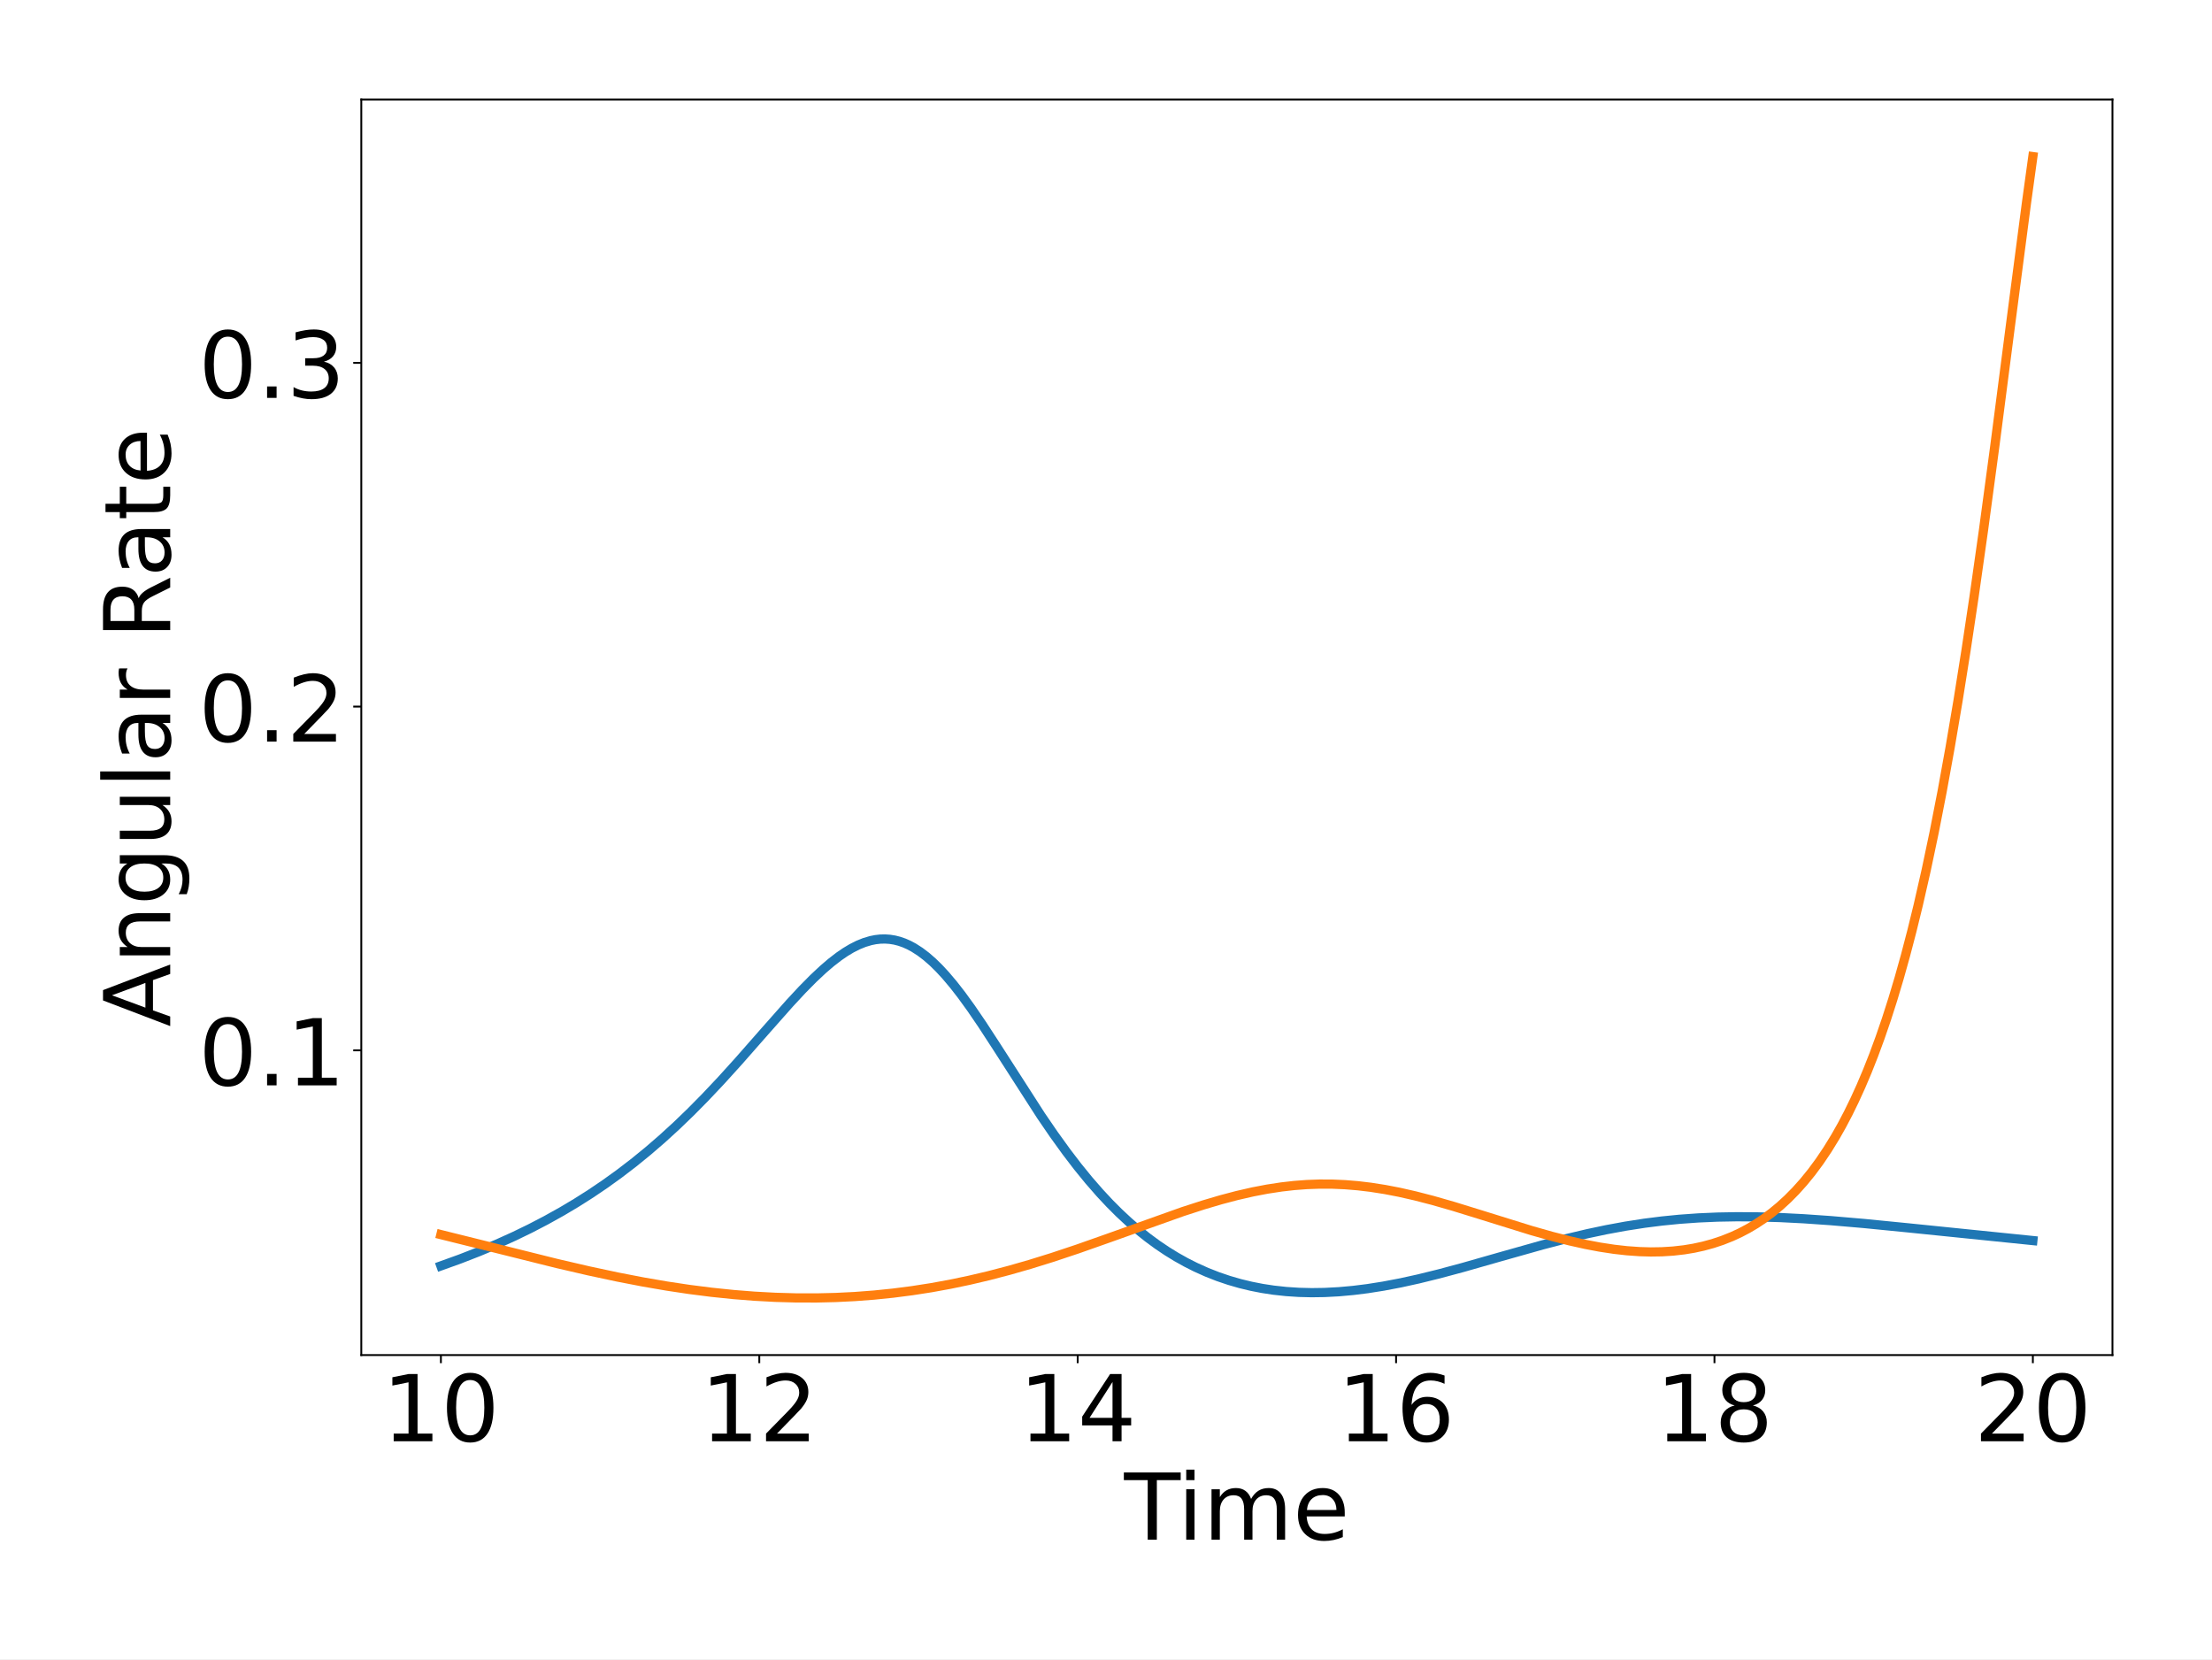
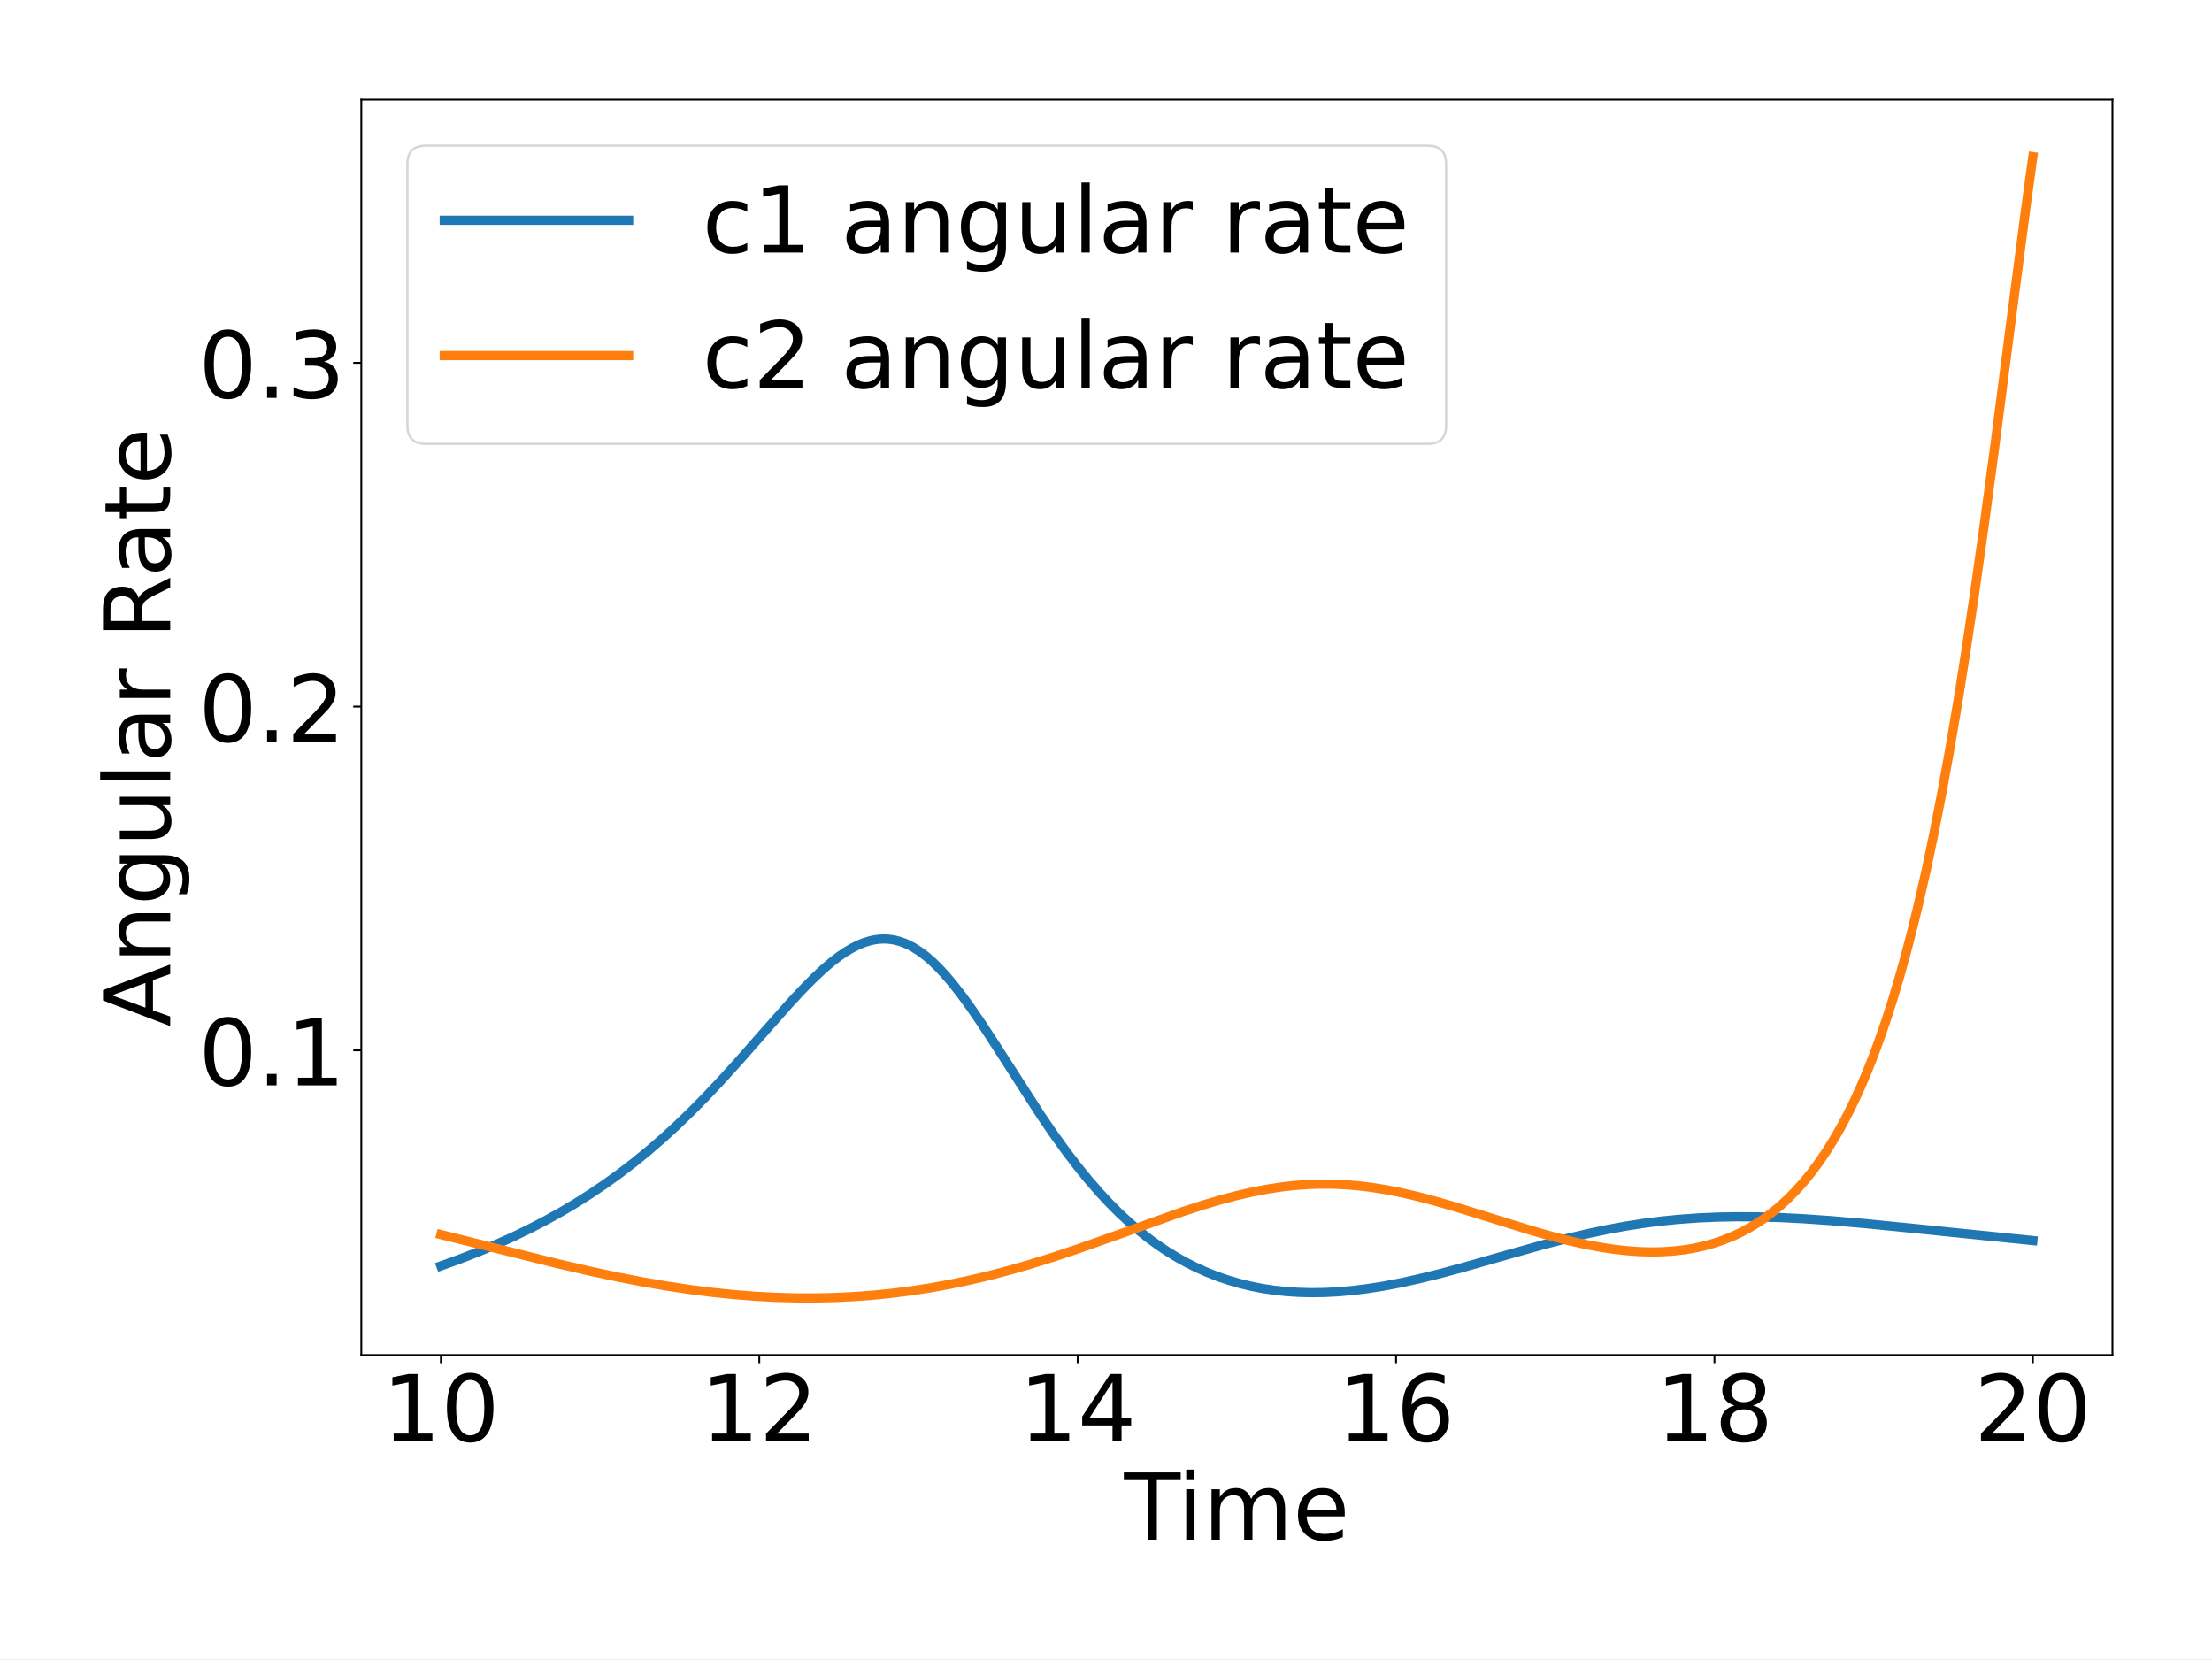
<svg xmlns="http://www.w3.org/2000/svg" xmlns:xlink="http://www.w3.org/1999/xlink" height="720pt" version="1.1" viewBox="0 0 959.976 720" width="959.976pt">
  <defs>
    <style type="text/css">
*{stroke-linecap:butt;stroke-linejoin:round;}
  </style>
  </defs>
  <g id="figure_1">
    <g id="patch_1">
      <path d="M 0 720  L 959.976 720  L 959.976 0  L 0 0  z " style="fill:#ffffff;" />
    </g>
    <g id="axes_1">
      <g id="patch_2">
        <path d="M 156.8 588.04  L 916.776 588.04  L 916.776 43.2  L 156.8 43.2  z " style="fill:#ffffff;" />
      </g>
      <g id="matplotlib.axis_1">
        <g id="xtick_1">
          <g id="line2d_1">
            <defs>
-               <path d="M 0 0  L 0 3.5  " id="mb8d66dfe59" style="stroke:#000000;stroke-width:0.8;" />
-             </defs>
-             <g>
-               <use style="stroke:#000000;stroke-width:0.8;" x="191.344" xlink:href="#mb8d66dfe59" y="588.04" />
+               <path d="M 0 0  L 0 3.5  " id="m2170df9bfd" style="stroke:#000000;stroke-width:0.8;" />
+             </defs>
+             <g>
+               <use style="stroke:#000000;stroke-width:0.8;" x="191.344" xlink:href="#m2170df9bfd" y="588.04" />
            </g>
          </g>
          <g id="text_1">
            <defs>
              <path d="M 12.406 8.297  L 28.516 8.297  L 28.516 63.922  L 10.984 60.406  L 10.984 69.391  L 28.422 72.906  L 38.281 72.906  L 38.281 8.297  L 54.391 8.297  L 54.391 0  L 12.406 0  z " id="DejaVuSans-49" />
              <path d="M 31.781 66.406  Q 24.172 66.406 20.328 58.906  Q 16.5 51.422 16.5 36.375  Q 16.5 21.391 20.328 13.891  Q 24.172 6.391 31.781 6.391  Q 39.453 6.391 43.281 13.891  Q 47.125 21.391 47.125 36.375  Q 47.125 51.422 43.281 58.906  Q 39.453 66.406 31.781 66.406  z M 31.781 74.219  Q 44.047 74.219 50.516 64.516  Q 56.984 54.828 56.984 36.375  Q 56.984 17.969 50.516 8.266  Q 44.047 -1.422 31.781 -1.422  Q 19.531 -1.422 13.062 8.266  Q 6.594 17.969 6.594 36.375  Q 6.594 54.828 13.062 64.516  Q 19.531 74.219 31.781 74.219  z " id="DejaVuSans-48" />
            </defs>
            <g transform="translate(165.8944 625.4338)scale(0.4 -0.4)">
              <use xlink:href="#DejaVuSans-49" />
              <use x="63.623" xlink:href="#DejaVuSans-48" />
            </g>
          </g>
        </g>
        <g id="xtick_2">
          <g id="line2d_2">
            <g>
-               <use style="stroke:#000000;stroke-width:0.8;" x="329.522" xlink:href="#mb8d66dfe59" y="588.04" />
+               <use style="stroke:#000000;stroke-width:0.8;" x="329.522" xlink:href="#m2170df9bfd" y="588.04" />
            </g>
          </g>
          <g id="text_2">
            <defs>
              <path d="M 19.188 8.297  L 53.609 8.297  L 53.609 0  L 7.328 0  L 7.328 8.297  Q 12.938 14.109 22.625 23.891  Q 32.328 33.688 34.812 36.531  Q 39.547 41.844 41.422 45.531  Q 43.312 49.219 43.312 52.781  Q 43.312 58.594 39.234 62.25  Q 35.156 65.922 28.609 65.922  Q 23.969 65.922 18.812 64.312  Q 13.672 62.703 7.812 59.422  L 7.812 69.391  Q 13.766 71.781 18.938 73  Q 24.125 74.219 28.422 74.219  Q 39.75 74.219 46.484 68.547  Q 53.219 62.891 53.219 53.422  Q 53.219 48.922 51.531 44.891  Q 49.859 40.875 45.406 35.406  Q 44.188 33.984 37.641 27.219  Q 31.109 20.453 19.188 8.297  z " id="DejaVuSans-50" />
            </defs>
            <g transform="translate(304.0718 625.4338)scale(0.4 -0.4)">
              <use xlink:href="#DejaVuSans-49" />
              <use x="63.623" xlink:href="#DejaVuSans-50" />
            </g>
          </g>
        </g>
        <g id="xtick_3">
          <g id="line2d_3">
            <g>
-               <use style="stroke:#000000;stroke-width:0.8;" x="467.699" xlink:href="#mb8d66dfe59" y="588.04" />
+               <use style="stroke:#000000;stroke-width:0.8;" x="467.699" xlink:href="#m2170df9bfd" y="588.04" />
            </g>
          </g>
          <g id="text_3">
            <defs>
              <path d="M 37.797 64.312  L 12.891 25.391  L 37.797 25.391  z M 35.203 72.906  L 47.609 72.906  L 47.609 25.391  L 58.016 25.391  L 58.016 17.188  L 47.609 17.188  L 47.609 0  L 37.797 0  L 37.797 17.188  L 4.891 17.188  L 4.891 26.703  z " id="DejaVuSans-52" />
            </defs>
            <g transform="translate(442.2493 625.4338)scale(0.4 -0.4)">
              <use xlink:href="#DejaVuSans-49" />
              <use x="63.623" xlink:href="#DejaVuSans-52" />
            </g>
          </g>
        </g>
        <g id="xtick_4">
          <g id="line2d_4">
            <g>
-               <use style="stroke:#000000;stroke-width:0.8;" x="605.877" xlink:href="#mb8d66dfe59" y="588.04" />
+               <use style="stroke:#000000;stroke-width:0.8;" x="605.877" xlink:href="#m2170df9bfd" y="588.04" />
            </g>
          </g>
          <g id="text_4">
            <defs>
              <path d="M 33.016 40.375  Q 26.375 40.375 22.484 35.828  Q 18.609 31.297 18.609 23.391  Q 18.609 15.531 22.484 10.953  Q 26.375 6.391 33.016 6.391  Q 39.656 6.391 43.531 10.953  Q 47.406 15.531 47.406 23.391  Q 47.406 31.297 43.531 35.828  Q 39.656 40.375 33.016 40.375  z M 52.594 71.297  L 52.594 62.312  Q 48.875 64.062 45.094 64.984  Q 41.312 65.922 37.594 65.922  Q 27.828 65.922 22.672 59.328  Q 17.531 52.734 16.797 39.406  Q 19.672 43.656 24.016 45.922  Q 28.375 48.188 33.594 48.188  Q 44.578 48.188 50.953 41.516  Q 57.328 34.859 57.328 23.391  Q 57.328 12.156 50.688 5.359  Q 44.047 -1.422 33.016 -1.422  Q 20.359 -1.422 13.672 8.266  Q 6.984 17.969 6.984 36.375  Q 6.984 53.656 15.188 63.938  Q 23.391 74.219 37.203 74.219  Q 40.922 74.219 44.703 73.484  Q 48.484 72.75 52.594 71.297  z " id="DejaVuSans-54" />
            </defs>
            <g transform="translate(580.4267 625.4338)scale(0.4 -0.4)">
              <use xlink:href="#DejaVuSans-49" />
              <use x="63.623" xlink:href="#DejaVuSans-54" />
            </g>
          </g>
        </g>
        <g id="xtick_5">
          <g id="line2d_5">
            <g>
-               <use style="stroke:#000000;stroke-width:0.8;" x="744.054" xlink:href="#mb8d66dfe59" y="588.04" />
+               <use style="stroke:#000000;stroke-width:0.8;" x="744.054" xlink:href="#m2170df9bfd" y="588.04" />
            </g>
          </g>
          <g id="text_5">
            <defs>
              <path d="M 31.781 34.625  Q 24.75 34.625 20.719 30.859  Q 16.703 27.094 16.703 20.516  Q 16.703 13.922 20.719 10.156  Q 24.75 6.391 31.781 6.391  Q 38.812 6.391 42.859 10.172  Q 46.922 13.969 46.922 20.516  Q 46.922 27.094 42.891 30.859  Q 38.875 34.625 31.781 34.625  z M 21.922 38.812  Q 15.578 40.375 12.031 44.719  Q 8.5 49.078 8.5 55.328  Q 8.5 64.062 14.719 69.141  Q 20.953 74.219 31.781 74.219  Q 42.672 74.219 48.875 69.141  Q 55.078 64.062 55.078 55.328  Q 55.078 49.078 51.531 44.719  Q 48 40.375 41.703 38.812  Q 48.828 37.156 52.797 32.312  Q 56.781 27.484 56.781 20.516  Q 56.781 9.906 50.312 4.234  Q 43.844 -1.422 31.781 -1.422  Q 19.734 -1.422 13.25 4.234  Q 6.781 9.906 6.781 20.516  Q 6.781 27.484 10.781 32.312  Q 14.797 37.156 21.922 38.812  z M 18.312 54.391  Q 18.312 48.734 21.844 45.562  Q 25.391 42.391 31.781 42.391  Q 38.141 42.391 41.719 45.562  Q 45.312 48.734 45.312 54.391  Q 45.312 60.062 41.719 63.234  Q 38.141 66.406 31.781 66.406  Q 25.391 66.406 21.844 63.234  Q 18.312 60.062 18.312 54.391  z " id="DejaVuSans-56" />
            </defs>
            <g transform="translate(718.6042 625.4338)scale(0.4 -0.4)">
              <use xlink:href="#DejaVuSans-49" />
              <use x="63.623" xlink:href="#DejaVuSans-56" />
            </g>
          </g>
        </g>
        <g id="xtick_6">
          <g id="line2d_6">
            <g>
-               <use style="stroke:#000000;stroke-width:0.8;" x="882.232" xlink:href="#mb8d66dfe59" y="588.04" />
+               <use style="stroke:#000000;stroke-width:0.8;" x="882.232" xlink:href="#m2170df9bfd" y="588.04" />
            </g>
          </g>
          <g id="text_6">
            <g transform="translate(856.7816 625.4338)scale(0.4 -0.4)">
              <use xlink:href="#DejaVuSans-50" />
              <use x="63.623" xlink:href="#DejaVuSans-48" />
            </g>
          </g>
        </g>
        <g id="text_7">
          <defs>
            <path d="M -0.297 72.906  L 61.375 72.906  L 61.375 64.594  L 35.5 64.594  L 35.5 0  L 25.594 0  L 25.594 64.594  L -0.297 64.594  z " id="DejaVuSans-84" />
            <path d="M 9.422 54.688  L 18.406 54.688  L 18.406 0  L 9.422 0  z M 9.422 75.984  L 18.406 75.984  L 18.406 64.594  L 9.422 64.594  z " id="DejaVuSans-105" />
            <path d="M 52 44.188  Q 55.375 50.25 60.062 53.125  Q 64.75 56 71.094 56  Q 79.641 56 84.281 50.016  Q 88.922 44.047 88.922 33.016  L 88.922 0  L 79.891 0  L 79.891 32.719  Q 79.891 40.578 77.094 44.375  Q 74.312 48.188 68.609 48.188  Q 61.625 48.188 57.562 43.547  Q 53.516 38.922 53.516 30.906  L 53.516 0  L 44.484 0  L 44.484 32.719  Q 44.484 40.625 41.703 44.406  Q 38.922 48.188 33.109 48.188  Q 26.219 48.188 22.156 43.531  Q 18.109 38.875 18.109 30.906  L 18.109 0  L 9.078 0  L 9.078 54.688  L 18.109 54.688  L 18.109 46.188  Q 21.188 51.219 25.484 53.609  Q 29.781 56 35.688 56  Q 41.656 56 45.828 52.969  Q 50 49.953 52 44.188  z " id="DejaVuSans-109" />
            <path d="M 56.203 29.594  L 56.203 25.203  L 14.891 25.203  Q 15.484 15.922 20.484 11.062  Q 25.484 6.203 34.422 6.203  Q 39.594 6.203 44.453 7.469  Q 49.312 8.734 54.109 11.281  L 54.109 2.781  Q 49.266 0.734 44.188 -0.344  Q 39.109 -1.422 33.891 -1.422  Q 20.797 -1.422 13.156 6.188  Q 5.516 13.812 5.516 26.812  Q 5.516 40.234 12.766 48.109  Q 20.016 56 32.328 56  Q 43.359 56 49.781 48.891  Q 56.203 41.797 56.203 29.594  z M 47.219 32.234  Q 47.125 39.594 43.094 43.984  Q 39.062 48.391 32.422 48.391  Q 24.906 48.391 20.391 44.141  Q 15.875 39.891 15.188 32.172  z " id="DejaVuSans-101" />
          </defs>
          <g transform="translate(487.8536 668.1463)scale(0.4 -0.4)">
            <use xlink:href="#DejaVuSans-84" />
            <use x="57.959" xlink:href="#DejaVuSans-105" />
            <use x="85.742" xlink:href="#DejaVuSans-109" />
            <use x="183.154" xlink:href="#DejaVuSans-101" />
          </g>
        </g>
      </g>
      <g id="matplotlib.axis_2">
        <g id="ytick_1">
          <g id="line2d_7">
            <defs>
-               <path d="M 0 0  L -3.5 0  " id="m2820927fa9" style="stroke:#000000;stroke-width:0.8;" />
-             </defs>
-             <g>
-               <use style="stroke:#000000;stroke-width:0.8;" x="156.8" xlink:href="#m2820927fa9" y="455.796" />
+               <path d="M 0 0  L -3.5 0  " id="me9cf1caf8f" style="stroke:#000000;stroke-width:0.8;" />
+             </defs>
+             <g>
+               <use style="stroke:#000000;stroke-width:0.8;" x="156.8" xlink:href="#me9cf1caf8f" y="455.796" />
            </g>
          </g>
          <g id="text_8">
            <defs>
              <path d="M 10.688 12.406  L 21 12.406  L 21 0  L 10.688 0  z " id="DejaVuSans-46" />
            </defs>
            <g transform="translate(86.1875 470.9933)scale(0.4 -0.4)">
              <use xlink:href="#DejaVuSans-48" />
              <use x="63.623" xlink:href="#DejaVuSans-46" />
              <use x="95.41" xlink:href="#DejaVuSans-49" />
            </g>
          </g>
        </g>
        <g id="ytick_2">
          <g id="line2d_8">
            <g>
-               <use style="stroke:#000000;stroke-width:0.8;" x="156.8" xlink:href="#m2820927fa9" y="306.631" />
+               <use style="stroke:#000000;stroke-width:0.8;" x="156.8" xlink:href="#me9cf1caf8f" y="306.631" />
            </g>
          </g>
          <g id="text_9">
            <g transform="translate(86.1875 321.8276)scale(0.4 -0.4)">
              <use xlink:href="#DejaVuSans-48" />
              <use x="63.623" xlink:href="#DejaVuSans-46" />
              <use x="95.41" xlink:href="#DejaVuSans-50" />
            </g>
          </g>
        </g>
        <g id="ytick_3">
          <g id="line2d_9">
            <g>
-               <use style="stroke:#000000;stroke-width:0.8;" x="156.8" xlink:href="#m2820927fa9" y="157.465" />
+               <use style="stroke:#000000;stroke-width:0.8;" x="156.8" xlink:href="#me9cf1caf8f" y="157.465" />
            </g>
          </g>
          <g id="text_10">
            <defs>
              <path d="M 40.578 39.312  Q 47.656 37.797 51.625 33  Q 55.609 28.219 55.609 21.188  Q 55.609 10.406 48.188 4.484  Q 40.766 -1.422 27.094 -1.422  Q 22.516 -1.422 17.656 -0.516  Q 12.797 0.391 7.625 2.203  L 7.625 11.719  Q 11.719 9.328 16.594 8.109  Q 21.484 6.891 26.812 6.891  Q 36.078 6.891 40.938 10.547  Q 45.797 14.203 45.797 21.188  Q 45.797 27.641 41.281 31.266  Q 36.766 34.906 28.719 34.906  L 20.219 34.906  L 20.219 43.016  L 29.109 43.016  Q 36.375 43.016 40.234 45.922  Q 44.094 48.828 44.094 54.297  Q 44.094 59.906 40.109 62.906  Q 36.141 65.922 28.719 65.922  Q 24.656 65.922 20.016 65.031  Q 15.375 64.156 9.812 62.312  L 9.812 71.094  Q 15.438 72.656 20.344 73.438  Q 25.25 74.219 29.594 74.219  Q 40.828 74.219 47.359 69.109  Q 53.906 64.016 53.906 55.328  Q 53.906 49.266 50.438 45.094  Q 46.969 40.922 40.578 39.312  z " id="DejaVuSans-51" />
            </defs>
            <g transform="translate(86.1875 172.6618)scale(0.4 -0.4)">
              <use xlink:href="#DejaVuSans-48" />
              <use x="63.623" xlink:href="#DejaVuSans-46" />
              <use x="95.41" xlink:href="#DejaVuSans-51" />
            </g>
          </g>
        </g>
        <g id="text_11">
          <defs>
            <path d="M 34.188 63.188  L 20.797 26.906  L 47.609 26.906  z M 28.609 72.906  L 39.797 72.906  L 67.578 0  L 57.328 0  L 50.688 18.703  L 17.828 18.703  L 11.188 0  L 0.781 0  z " id="DejaVuSans-65" />
            <path d="M 54.891 33.016  L 54.891 0  L 45.906 0  L 45.906 32.719  Q 45.906 40.484 42.875 44.328  Q 39.844 48.188 33.797 48.188  Q 26.516 48.188 22.312 43.547  Q 18.109 38.922 18.109 30.906  L 18.109 0  L 9.078 0  L 9.078 54.688  L 18.109 54.688  L 18.109 46.188  Q 21.344 51.125 25.703 53.562  Q 30.078 56 35.797 56  Q 45.219 56 50.047 50.172  Q 54.891 44.344 54.891 33.016  z " id="DejaVuSans-110" />
            <path d="M 45.406 27.984  Q 45.406 37.75 41.375 43.109  Q 37.359 48.484 30.078 48.484  Q 22.859 48.484 18.828 43.109  Q 14.797 37.75 14.797 27.984  Q 14.797 18.266 18.828 12.891  Q 22.859 7.516 30.078 7.516  Q 37.359 7.516 41.375 12.891  Q 45.406 18.266 45.406 27.984  z M 54.391 6.781  Q 54.391 -7.172 48.188 -13.984  Q 42 -20.797 29.203 -20.797  Q 24.469 -20.797 20.266 -20.094  Q 16.062 -19.391 12.109 -17.922  L 12.109 -9.188  Q 16.062 -11.328 19.922 -12.344  Q 23.781 -13.375 27.781 -13.375  Q 36.625 -13.375 41.016 -8.766  Q 45.406 -4.156 45.406 5.172  L 45.406 9.625  Q 42.625 4.781 38.281 2.391  Q 33.938 0 27.875 0  Q 17.828 0 11.672 7.656  Q 5.516 15.328 5.516 27.984  Q 5.516 40.672 11.672 48.328  Q 17.828 56 27.875 56  Q 33.938 56 38.281 53.609  Q 42.625 51.219 45.406 46.391  L 45.406 54.688  L 54.391 54.688  z " id="DejaVuSans-103" />
            <path d="M 8.5 21.578  L 8.5 54.688  L 17.484 54.688  L 17.484 21.922  Q 17.484 14.156 20.5 10.266  Q 23.531 6.391 29.594 6.391  Q 36.859 6.391 41.078 11.031  Q 45.312 15.672 45.312 23.688  L 45.312 54.688  L 54.297 54.688  L 54.297 0  L 45.312 0  L 45.312 8.406  Q 42.047 3.422 37.719 1  Q 33.406 -1.422 27.688 -1.422  Q 18.266 -1.422 13.375 4.438  Q 8.5 10.297 8.5 21.578  z M 31.109 56  z " id="DejaVuSans-117" />
            <path d="M 9.422 75.984  L 18.406 75.984  L 18.406 0  L 9.422 0  z " id="DejaVuSans-108" />
            <path d="M 34.281 27.484  Q 23.391 27.484 19.188 25  Q 14.984 22.516 14.984 16.5  Q 14.984 11.719 18.141 8.906  Q 21.297 6.109 26.703 6.109  Q 34.188 6.109 38.703 11.406  Q 43.219 16.703 43.219 25.484  L 43.219 27.484  z M 52.203 31.203  L 52.203 0  L 43.219 0  L 43.219 8.297  Q 40.141 3.328 35.547 0.953  Q 30.953 -1.422 24.312 -1.422  Q 15.922 -1.422 10.953 3.297  Q 6 8.016 6 15.922  Q 6 25.141 12.172 29.828  Q 18.359 34.516 30.609 34.516  L 43.219 34.516  L 43.219 35.406  Q 43.219 41.609 39.141 45  Q 35.062 48.391 27.688 48.391  Q 23 48.391 18.547 47.266  Q 14.109 46.141 10.016 43.891  L 10.016 52.203  Q 14.938 54.109 19.578 55.047  Q 24.219 56 28.609 56  Q 40.484 56 46.344 49.844  Q 52.203 43.703 52.203 31.203  z " id="DejaVuSans-97" />
            <path d="M 41.109 46.297  Q 39.594 47.172 37.812 47.578  Q 36.031 48 33.891 48  Q 26.266 48 22.188 43.047  Q 18.109 38.094 18.109 28.812  L 18.109 0  L 9.078 0  L 9.078 54.688  L 18.109 54.688  L 18.109 46.188  Q 20.953 51.172 25.484 53.578  Q 30.031 56 36.531 56  Q 37.453 56 38.578 55.875  Q 39.703 55.766 41.062 55.516  z " id="DejaVuSans-114" />
            <path id="DejaVuSans-32" />
            <path d="M 44.391 34.188  Q 47.562 33.109 50.562 29.594  Q 53.562 26.078 56.594 19.922  L 66.609 0  L 56 0  L 46.688 18.703  Q 43.062 26.031 39.672 28.422  Q 36.281 30.812 30.422 30.812  L 19.672 30.812  L 19.672 0  L 9.812 0  L 9.812 72.906  L 32.078 72.906  Q 44.578 72.906 50.734 67.672  Q 56.891 62.453 56.891 51.906  Q 56.891 45.016 53.688 40.469  Q 50.484 35.938 44.391 34.188  z M 19.672 64.797  L 19.672 38.922  L 32.078 38.922  Q 39.203 38.922 42.844 42.219  Q 46.484 45.516 46.484 51.906  Q 46.484 58.297 42.844 61.547  Q 39.203 64.797 32.078 64.797  z " id="DejaVuSans-82" />
            <path d="M 18.312 70.219  L 18.312 54.688  L 36.812 54.688  L 36.812 47.703  L 18.312 47.703  L 18.312 18.016  Q 18.312 11.328 20.141 9.422  Q 21.969 7.516 27.594 7.516  L 36.812 7.516  L 36.812 0  L 27.594 0  Q 17.188 0 13.234 3.875  Q 9.281 7.766 9.281 18.016  L 9.281 47.703  L 2.688 47.703  L 2.688 54.688  L 9.281 54.688  L 9.281 70.219  z " id="DejaVuSans-116" />
          </defs>
          <g transform="translate(73.86875 445.5888)rotate(-90)scale(0.4 -0.4)">
            <use xlink:href="#DejaVuSans-65" />
            <use x="68.408" xlink:href="#DejaVuSans-110" />
            <use x="131.787" xlink:href="#DejaVuSans-103" />
            <use x="195.264" xlink:href="#DejaVuSans-117" />
            <use x="258.643" xlink:href="#DejaVuSans-108" />
            <use x="286.426" xlink:href="#DejaVuSans-97" />
            <use x="347.705" xlink:href="#DejaVuSans-114" />
            <use x="388.818" xlink:href="#DejaVuSans-32" />
            <use x="420.605" xlink:href="#DejaVuSans-82" />
            <use x="487.838" xlink:href="#DejaVuSans-97" />
            <use x="549.117" xlink:href="#DejaVuSans-116" />
            <use x="588.326" xlink:href="#DejaVuSans-101" />
          </g>
        </g>
      </g>
      <g id="line2d_10">
-         <path clip-path="url(#pa0b8d77a1f)" d="M 191.344 549.34  L 199.635 546.353  L 207.926 543.126  L 215.525 539.935  L 223.125 536.501  L 230.034 533.148  L 236.943 529.556  L 243.852 525.706  L 250.07 522.003  L 256.288 518.059  L 262.506 513.857  L 268.724 509.384  L 274.942 504.623  L 281.16 499.564  L 287.378 494.195  L 293.596 488.513  L 299.814 482.519  L 306.032 476.222  L 312.941 468.899  L 320.54 460.51  L 331.594 447.929  L 342.649 435.436  L 348.176 429.488  L 353.012 424.591  L 357.157 420.706  L 360.612 417.742  L 364.066 415.073  L 366.83 413.179  L 369.593 411.522  L 372.357 410.124  L 375.12 409.003  L 377.884 408.177  L 379.957 407.762  L 382.029 407.527  L 384.102 407.478  L 386.175 407.619  L 388.247 407.953  L 390.32 408.481  L 392.393 409.204  L 394.465 410.121  L 396.538 411.232  L 399.301 413.007  L 402.065 415.109  L 404.829 417.524  L 407.592 420.236  L 410.356 423.225  L 413.81 427.315  L 417.265 431.755  L 421.41 437.471  L 426.246 444.559  L 432.464 454.114  L 451.809 484.194  L 457.336 492.267  L 462.863 499.929  L 467.699 506.251  L 472.535 512.192  L 477.372 517.741  L 481.517 522.18  L 485.662 526.329  L 489.808 530.192  L 493.953 533.775  L 498.098 537.085  L 502.244 540.133  L 506.389 542.928  L 510.534 545.48  L 514.68 547.798  L 518.825 549.894  L 523.661 552.072  L 528.497 553.975  L 533.334 555.618  L 538.17 557.017  L 543.006 558.183  L 547.842 559.129  L 552.678 559.867  L 558.206 560.469  L 563.733 560.83  L 569.26 560.964  L 574.787 560.884  L 581.005 560.557  L 587.223 559.996  L 593.441 559.22  L 600.35 558.129  L 607.949 556.682  L 615.549 555.012  L 624.531 552.802  L 634.894 550.017  L 651.475 545.289  L 669.438 540.228  L 679.802 537.529  L 688.783 535.4  L 697.074 533.645  L 705.364 532.116  L 713.655 530.828  L 721.255 529.866  L 728.855 529.111  L 737.145 528.52  L 745.436 528.159  L 753.727 528.011  L 762.708 528.069  L 772.381 528.356  L 782.744 528.882  L 794.489 529.698  L 808.998 530.945  L 828.342 532.857  L 882.232 538.35  L 882.232 538.35  " style="fill:none;stroke:#1f77b4;stroke-linecap:square;stroke-width:4;" />
+         <path clip-path="url(#p63bf0ccbfe)" d="M 191.344 549.34  L 199.635 546.353  L 207.926 543.126  L 215.525 539.935  L 223.125 536.501  L 230.034 533.148  L 236.943 529.556  L 243.852 525.706  L 250.07 522.003  L 256.288 518.059  L 262.506 513.857  L 268.724 509.384  L 274.942 504.623  L 281.16 499.564  L 287.378 494.195  L 293.596 488.513  L 299.814 482.519  L 306.032 476.222  L 312.941 468.899  L 320.54 460.51  L 331.594 447.929  L 342.649 435.436  L 348.176 429.488  L 353.012 424.591  L 357.157 420.706  L 360.612 417.742  L 364.066 415.073  L 366.83 413.179  L 369.593 411.522  L 372.357 410.124  L 375.12 409.003  L 377.884 408.177  L 379.957 407.762  L 382.029 407.527  L 384.102 407.478  L 386.175 407.619  L 388.247 407.953  L 390.32 408.481  L 392.393 409.204  L 394.465 410.121  L 396.538 411.232  L 399.301 413.007  L 402.065 415.109  L 404.829 417.524  L 407.592 420.236  L 410.356 423.225  L 413.81 427.315  L 417.265 431.755  L 421.41 437.471  L 426.246 444.559  L 432.464 454.114  L 451.809 484.194  L 457.336 492.267  L 462.863 499.929  L 467.699 506.251  L 472.535 512.192  L 477.372 517.741  L 481.517 522.18  L 485.662 526.329  L 489.808 530.192  L 493.953 533.775  L 498.098 537.085  L 502.244 540.133  L 506.389 542.928  L 510.534 545.48  L 514.68 547.798  L 518.825 549.894  L 523.661 552.072  L 528.497 553.975  L 533.334 555.618  L 538.17 557.017  L 543.006 558.183  L 547.842 559.129  L 552.678 559.867  L 558.206 560.469  L 563.733 560.83  L 569.26 560.964  L 574.787 560.884  L 581.005 560.557  L 587.223 559.996  L 593.441 559.22  L 600.35 558.129  L 607.949 556.682  L 615.549 555.012  L 624.531 552.802  L 634.894 550.017  L 651.475 545.289  L 669.438 540.228  L 679.802 537.529  L 688.783 535.4  L 697.074 533.645  L 705.364 532.116  L 713.655 530.828  L 721.255 529.866  L 728.855 529.111  L 737.145 528.52  L 745.436 528.159  L 753.727 528.011  L 762.708 528.069  L 772.381 528.356  L 782.744 528.882  L 794.489 529.698  L 808.998 530.945  L 828.342 532.857  L 882.232 538.35  L 882.232 538.35  " style="fill:none;stroke:#1f77b4;stroke-linecap:square;stroke-width:4;" />
      </g>
      <g id="line2d_11">
-         <path clip-path="url(#pa0b8d77a1f)" d="M 191.344 535.763  L 209.307 540.227  L 241.779 548.324  L 255.597 551.526  L 268.033 554.181  L 279.087 556.319  L 289.45 558.103  L 299.123 559.557  L 308.795 560.79  L 318.468 561.788  L 327.449 562.495  L 336.431 562.98  L 345.412 563.235  L 354.394 563.253  L 362.684 563.053  L 370.975 562.642  L 379.266 562.014  L 387.556 561.166  L 395.847 560.097  L 404.138 558.806  L 412.428 557.292  L 420.719 555.558  L 429.01 553.608  L 437.991 551.262  L 446.973 548.688  L 456.645 545.682  L 467.699 541.997  L 480.826 537.366  L 513.298 525.788  L 522.279 522.882  L 529.879 520.638  L 536.788 518.813  L 543.697 517.229  L 549.915 516.036  L 556.133 515.085  L 561.66 514.456  L 567.187 514.039  L 572.714 513.841  L 578.241 513.862  L 583.768 514.102  L 589.295 514.556  L 594.823 515.216  L 601.041 516.19  L 607.259 517.389  L 614.167 518.957  L 621.767 520.924  L 630.749 523.499  L 642.494 527.123  L 664.602 533.994  L 673.584 536.538  L 681.183 538.476  L 688.092 540.019  L 694.31 541.195  L 700.528 542.14  L 706.055 542.761  L 711.582 543.153  L 716.419 543.289  L 721.255 543.215  L 726.091 542.912  L 730.927 542.36  L 735.073 541.673  L 739.218 540.771  L 743.363 539.639  L 747.509 538.259  L 751.654 536.609  L 755.108 535.012  L 758.563 533.199  L 762.017 531.154  L 765.472 528.86  L 768.926 526.299  L 772.381 523.449  L 775.835 520.289  L 779.289 516.793  L 782.744 512.936  L 786.198 508.688  L 789.653 504.017  L 793.107 498.886  L 796.562 493.258  L 799.325 488.37  L 802.089 483.112  L 804.852 477.462  L 807.616 471.392  L 810.379 464.875  L 813.143 457.88  L 815.906 450.376  L 818.67 442.33  L 821.434 433.709  L 824.197 424.478  L 826.961 414.599  L 829.724 404.037  L 832.488 392.755  L 835.942 377.589  L 839.397 361.181  L 842.851 343.477  L 846.305 324.436  L 849.76 304.041  L 853.214 282.298  L 856.669 259.255  L 860.814 230.023  L 865.65 194.102  L 872.559 140.785  L 879.468 87.999  L 882.232 67.965  L 882.232 67.965  " style="fill:none;stroke:#ff7f0e;stroke-linecap:square;stroke-width:4;" />
+         <path clip-path="url(#p63bf0ccbfe)" d="M 191.344 535.763  L 209.307 540.227  L 241.779 548.324  L 255.597 551.526  L 268.033 554.181  L 279.087 556.319  L 289.45 558.103  L 299.123 559.557  L 308.795 560.79  L 318.468 561.788  L 327.449 562.495  L 336.431 562.98  L 345.412 563.235  L 354.394 563.253  L 362.684 563.053  L 370.975 562.642  L 379.266 562.014  L 387.556 561.166  L 395.847 560.097  L 404.138 558.806  L 412.428 557.292  L 420.719 555.558  L 429.01 553.608  L 437.991 551.262  L 446.973 548.688  L 456.645 545.682  L 467.699 541.997  L 480.826 537.366  L 513.298 525.788  L 522.279 522.882  L 529.879 520.638  L 536.788 518.813  L 543.697 517.229  L 549.915 516.036  L 556.133 515.085  L 561.66 514.456  L 567.187 514.039  L 572.714 513.841  L 578.241 513.862  L 583.768 514.102  L 589.295 514.556  L 594.823 515.216  L 601.041 516.19  L 607.259 517.389  L 614.167 518.957  L 621.767 520.924  L 630.749 523.499  L 642.494 527.123  L 664.602 533.994  L 673.584 536.538  L 681.183 538.476  L 688.092 540.019  L 694.31 541.195  L 700.528 542.14  L 706.055 542.761  L 711.582 543.153  L 716.419 543.289  L 721.255 543.215  L 726.091 542.912  L 730.927 542.36  L 735.073 541.673  L 739.218 540.771  L 743.363 539.639  L 747.509 538.259  L 751.654 536.609  L 755.108 535.012  L 758.563 533.199  L 762.017 531.154  L 765.472 528.86  L 768.926 526.299  L 772.381 523.449  L 775.835 520.289  L 779.289 516.793  L 782.744 512.936  L 786.198 508.688  L 789.653 504.017  L 793.107 498.886  L 796.562 493.258  L 799.325 488.37  L 802.089 483.112  L 804.852 477.462  L 807.616 471.392  L 810.379 464.875  L 813.143 457.88  L 815.906 450.376  L 818.67 442.33  L 821.434 433.709  L 824.197 424.478  L 826.961 414.599  L 829.724 404.037  L 832.488 392.755  L 835.942 377.589  L 839.397 361.181  L 842.851 343.477  L 846.305 324.436  L 849.76 304.041  L 853.214 282.298  L 856.669 259.255  L 860.814 230.023  L 865.65 194.102  L 872.559 140.785  L 879.468 87.999  L 882.232 67.965  L 882.232 67.965  " style="fill:none;stroke:#ff7f0e;stroke-linecap:square;stroke-width:4;" />
      </g>
      <g id="patch_3">
        <path d="M 156.8 588.04  L 156.8 43.2  " style="fill:none;stroke:#000000;stroke-linecap:square;stroke-linejoin:miter;stroke-width:0.8;" />
      </g>
      <g id="patch_4">
        <path d="M 916.776 588.04  L 916.776 43.2  " style="fill:none;stroke:#000000;stroke-linecap:square;stroke-linejoin:miter;stroke-width:0.8;" />
      </g>
      <g id="patch_5">
        <path d="M 156.8 588.04  L 916.776 588.04  " style="fill:none;stroke:#000000;stroke-linecap:square;stroke-linejoin:miter;stroke-width:0.8;" />
      </g>
      <g id="patch_6">
        <path d="M 156.8 43.2  L 916.776 43.2  " style="fill:none;stroke:#000000;stroke-linecap:square;stroke-linejoin:miter;stroke-width:0.8;" />
+       </g>
+       <g id="legend_1">
+         <g id="patch_7">
+           <path d="M 184.8 192.625  L 619.594 192.625  Q 627.594 192.625 627.594 184.625  L 627.594 71.2  Q 627.594 63.2 619.594 63.2  L 184.8 63.2  Q 176.8 63.2 176.8 71.2  L 176.8 184.625  Q 176.8 192.625 184.8 192.625  z " style="fill:#ffffff;opacity:0.8;stroke:#cccccc;stroke-linejoin:miter;" />
+         </g>
+         <g id="line2d_12">
+           <path d="M 192.8 95.594  L 272.8 95.594  " style="fill:none;stroke:#1f77b4;stroke-linecap:square;stroke-width:4;" />
+         </g>
+         <g id="line2d_13" />
+         <g id="text_12">
+           <defs>
+             <path d="M 48.781 52.594  L 48.781 44.188  Q 44.969 46.297 41.141 47.344  Q 37.312 48.391 33.406 48.391  Q 24.656 48.391 19.812 42.844  Q 14.984 37.312 14.984 27.297  Q 14.984 17.281 19.812 11.734  Q 24.656 6.203 33.406 6.203  Q 37.312 6.203 41.141 7.25  Q 44.969 8.297 48.781 10.406  L 48.781 2.094  Q 45.016 0.344 40.984 -0.531  Q 36.969 -1.422 32.422 -1.422  Q 20.062 -1.422 12.781 6.344  Q 5.516 14.109 5.516 27.297  Q 5.516 40.672 12.859 48.328  Q 20.219 56 33.016 56  Q 37.156 56 41.109 55.141  Q 45.062 54.297 48.781 52.594  z " id="DejaVuSans-99" />
+           </defs>
+           <g transform="translate(304.8 109.5938)scale(0.4 -0.4)">
+             <use xlink:href="#DejaVuSans-99" />
+             <use x="54.98" xlink:href="#DejaVuSans-49" />
+             <use x="118.604" xlink:href="#DejaVuSans-32" />
+             <use x="150.391" xlink:href="#DejaVuSans-97" />
+             <use x="211.67" xlink:href="#DejaVuSans-110" />
+             <use x="275.049" xlink:href="#DejaVuSans-103" />
+             <use x="338.525" xlink:href="#DejaVuSans-117" />
+             <use x="401.904" xlink:href="#DejaVuSans-108" />
+             <use x="429.688" xlink:href="#DejaVuSans-97" />
+             <use x="490.967" xlink:href="#DejaVuSans-114" />
+             <use x="532.08" xlink:href="#DejaVuSans-32" />
+             <use x="563.867" xlink:href="#DejaVuSans-114" />
+             <use x="604.98" xlink:href="#DejaVuSans-97" />
+             <use x="666.26" xlink:href="#DejaVuSans-116" />
+             <use x="705.469" xlink:href="#DejaVuSans-101" />
+           </g>
+         </g>
+         <g id="line2d_14">
+           <path d="M 192.8 154.306  L 272.8 154.306  " style="fill:none;stroke:#ff7f0e;stroke-linecap:square;stroke-width:4;" />
+         </g>
+         <g id="line2d_15" />
+         <g id="text_13">
+           <g transform="translate(304.8 168.3063)scale(0.4 -0.4)">
+             <use xlink:href="#DejaVuSans-99" />
+             <use x="54.98" xlink:href="#DejaVuSans-50" />
+             <use x="118.604" xlink:href="#DejaVuSans-32" />
+             <use x="150.391" xlink:href="#DejaVuSans-97" />
+             <use x="211.67" xlink:href="#DejaVuSans-110" />
+             <use x="275.049" xlink:href="#DejaVuSans-103" />
+             <use x="338.525" xlink:href="#DejaVuSans-117" />
+             <use x="401.904" xlink:href="#DejaVuSans-108" />
+             <use x="429.688" xlink:href="#DejaVuSans-97" />
+             <use x="490.967" xlink:href="#DejaVuSans-114" />
+             <use x="532.08" xlink:href="#DejaVuSans-32" />
+             <use x="563.867" xlink:href="#DejaVuSans-114" />
+             <use x="604.98" xlink:href="#DejaVuSans-97" />
+             <use x="666.26" xlink:href="#DejaVuSans-116" />
+             <use x="705.469" xlink:href="#DejaVuSans-101" />
+           </g>
+         </g>
      </g>
    </g>
  </g>
  <defs>
-     <clipPath id="pa0b8d77a1f">
+     <clipPath id="p63bf0ccbfe">
      <rect height="544.84" width="759.976" x="156.8" y="43.2" />
    </clipPath>
  </defs>
</svg>
